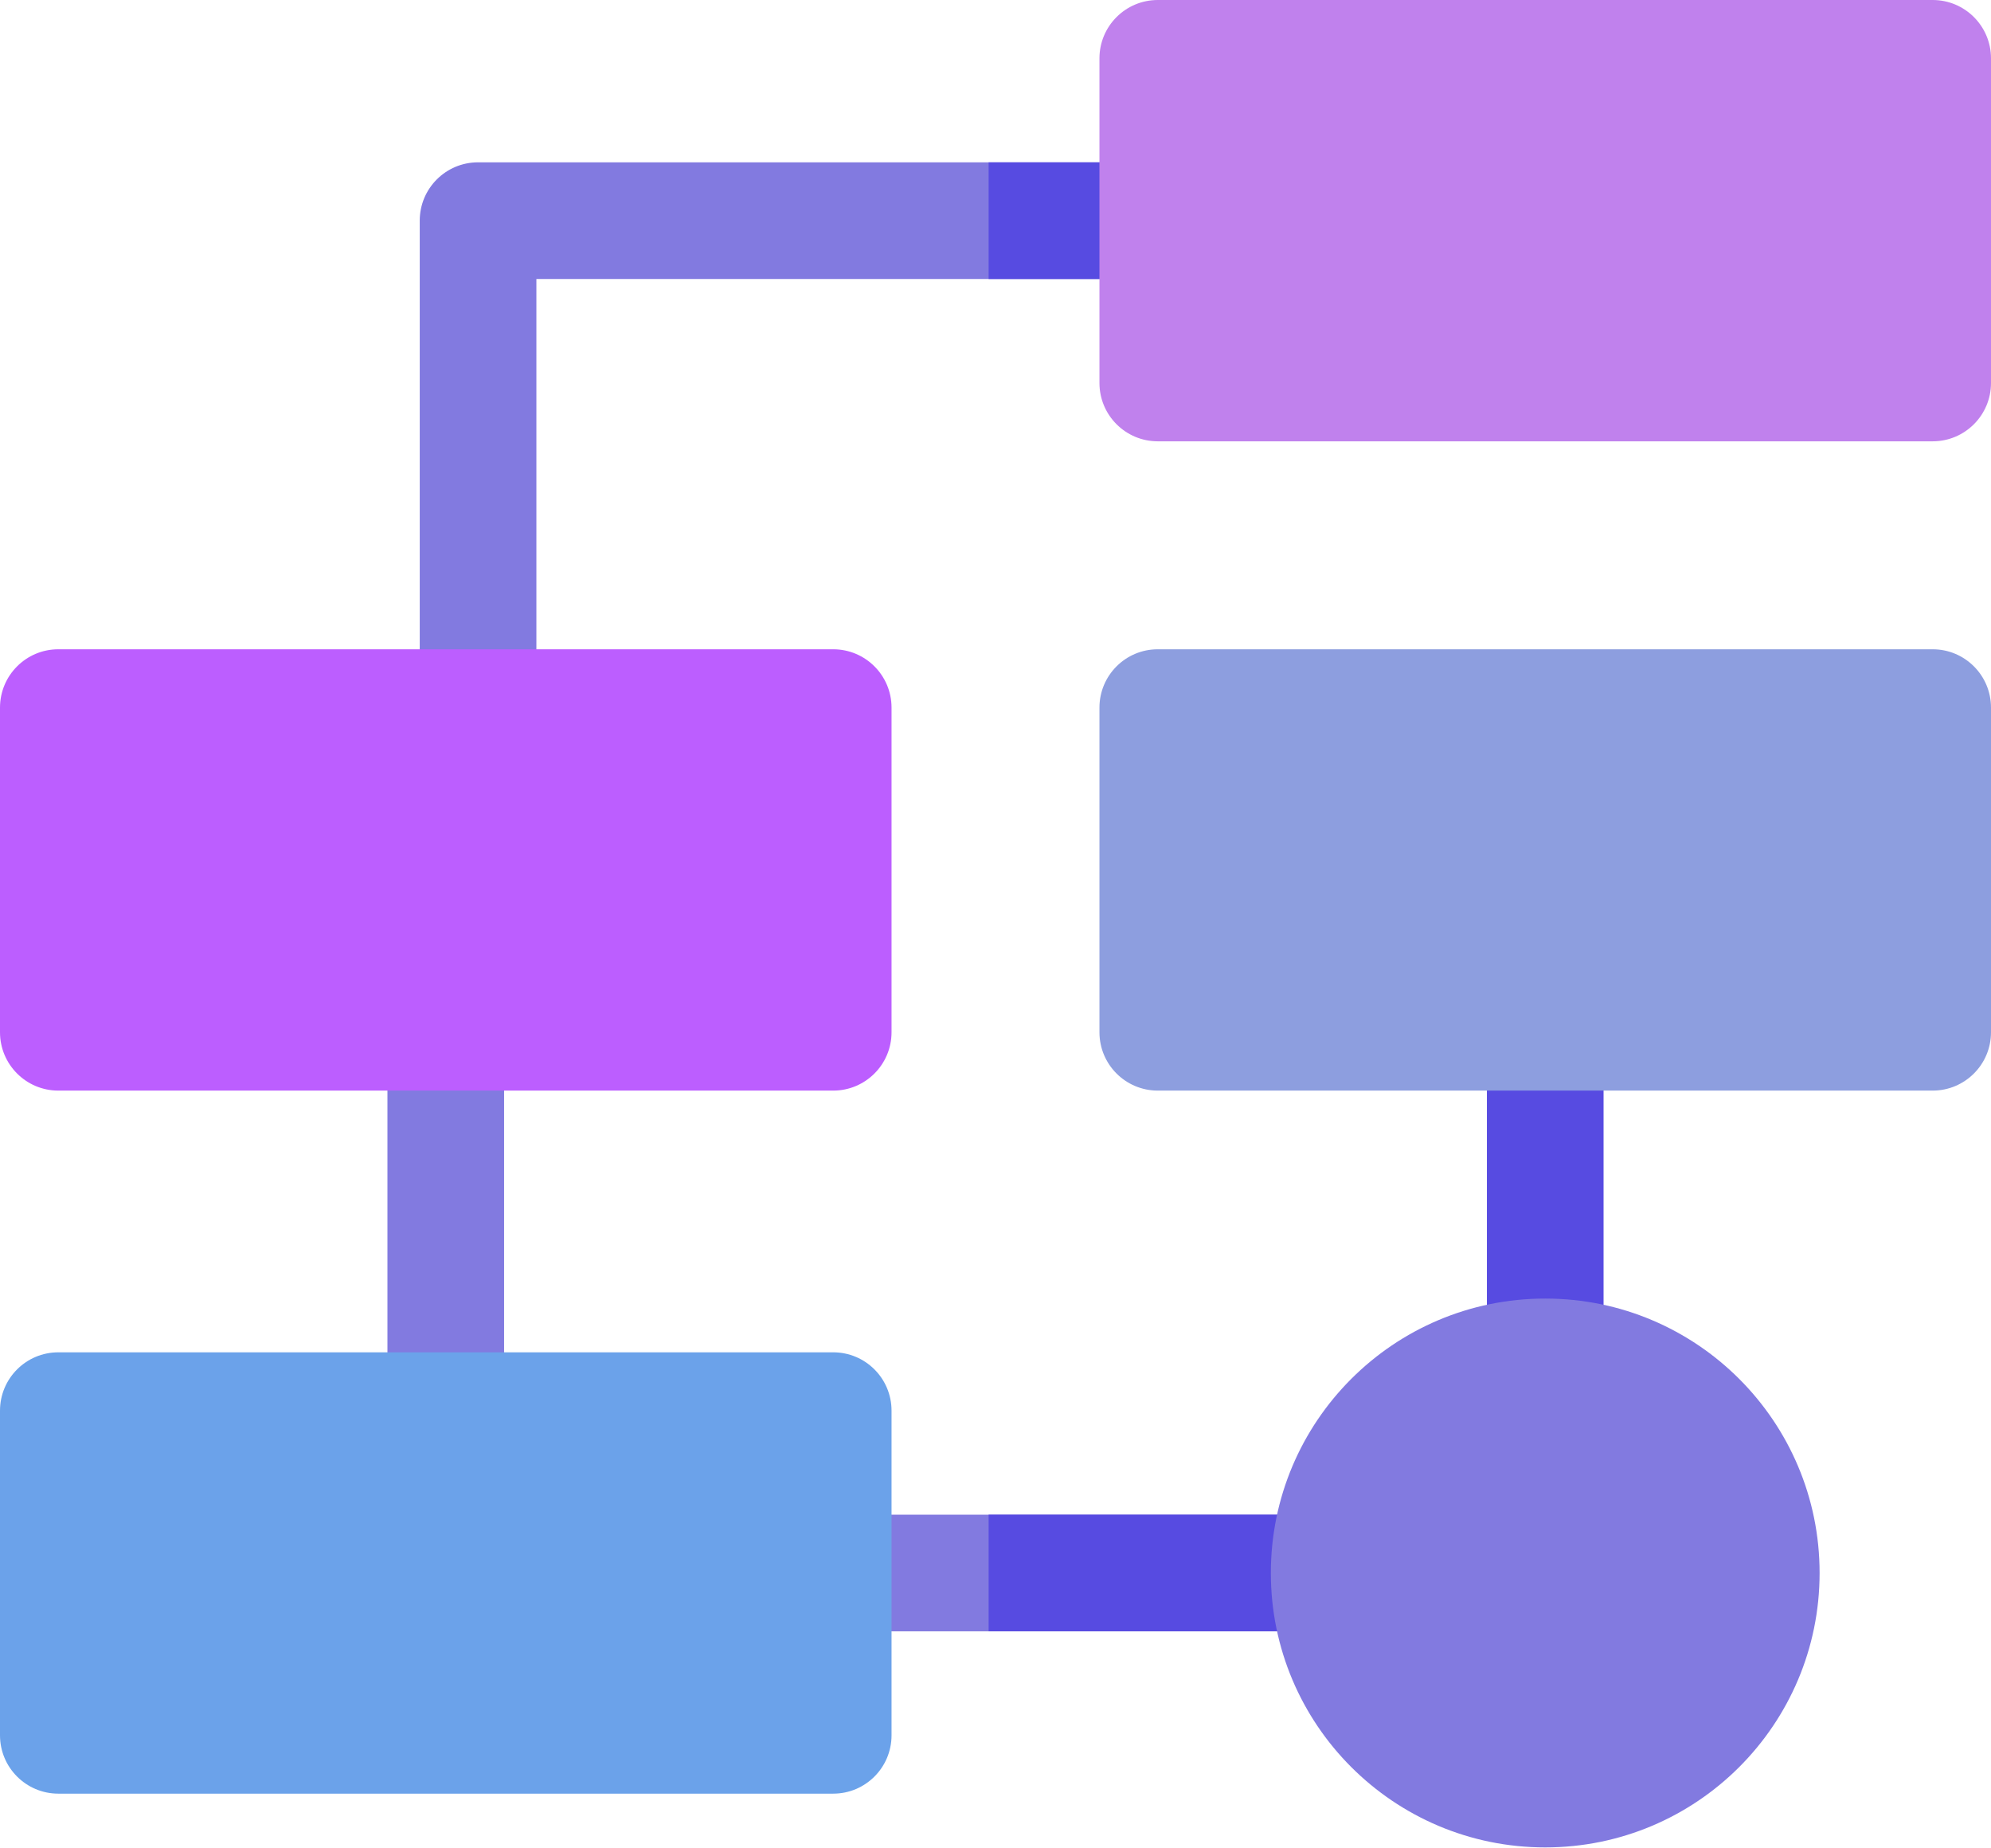
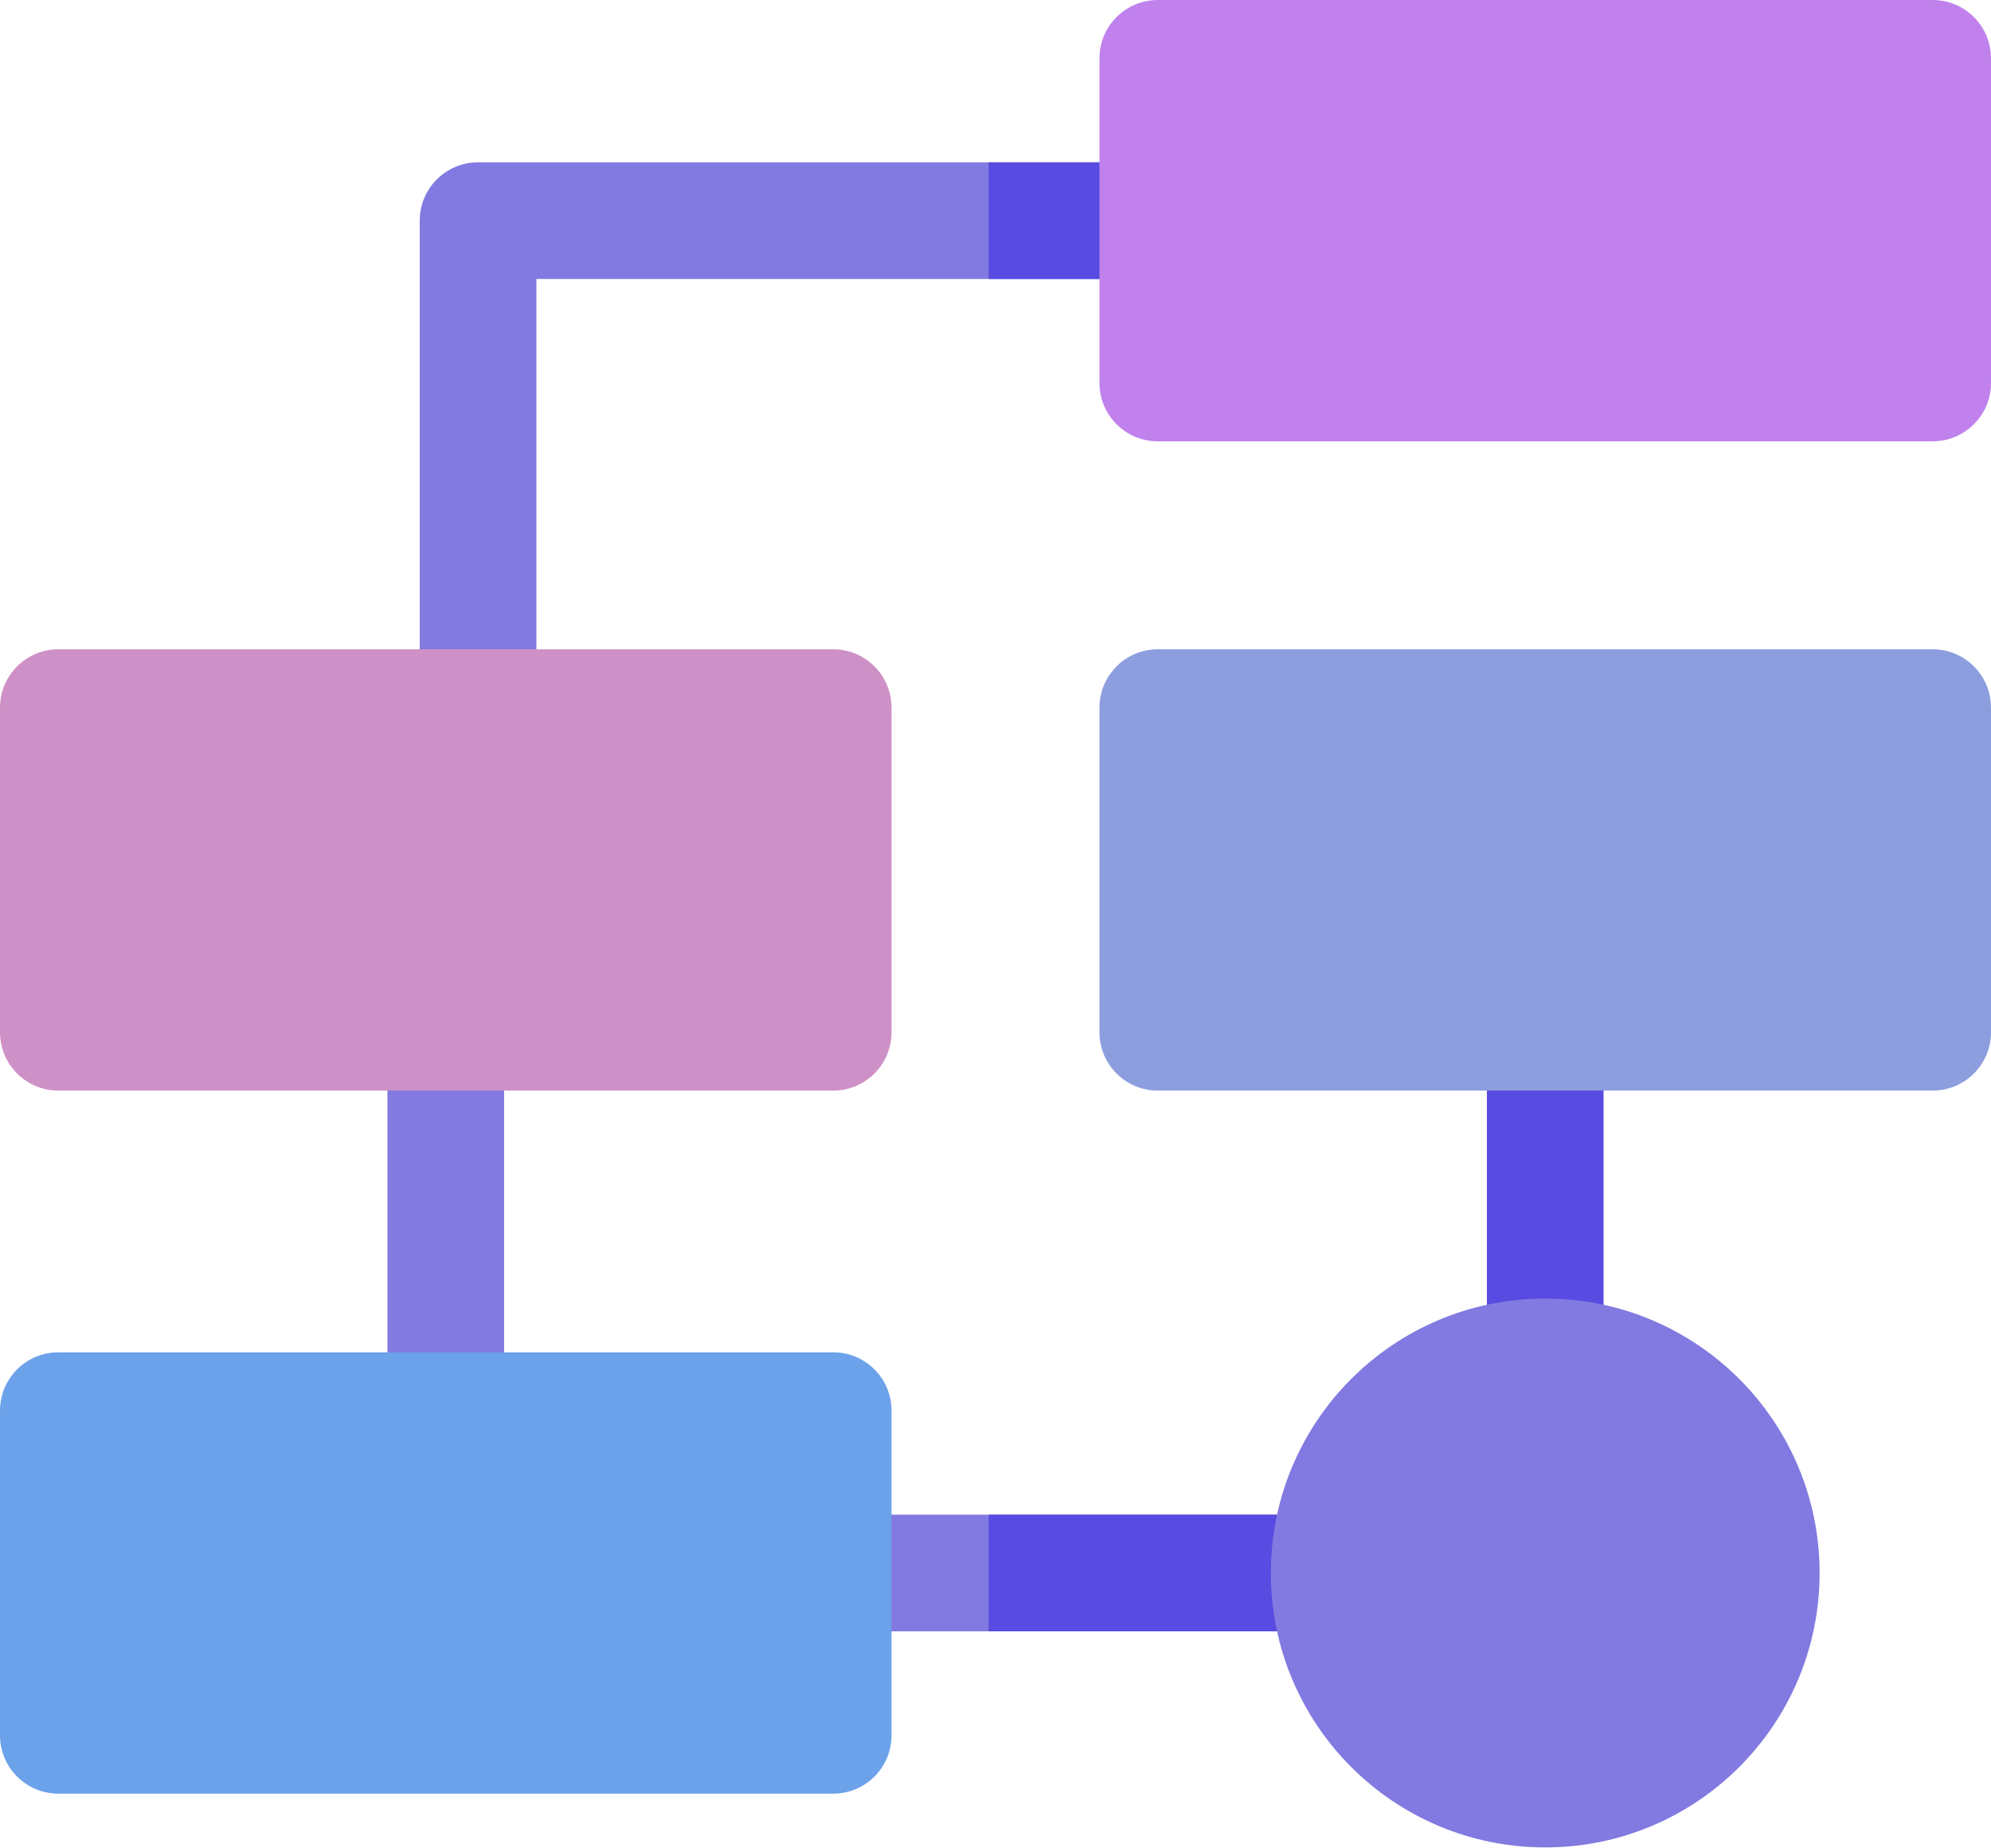
<svg xmlns="http://www.w3.org/2000/svg" width="512" height="474.985" viewBox="0 0 512 474.985">
  <g id="motion" transform="translate(0 -18.508)">
    <g id="Group_1402" data-name="Group 1402" transform="translate(107.938 60.242)">
      <path id="Path_3759" data-name="Path 3759" d="M122.938,205.261a15,15,0,0,1-15-15V75.242a15,15,0,0,1,15-15H292.964a15,15,0,1,1,0,30H137.938V190.261a15,15,0,0,1-15,15Z" transform="translate(-107.938 -60.242)" fill="#827ae0" />
    </g>
    <g id="Group_1403" data-name="Group 1403" transform="translate(99.633 276.426)">
      <path id="Path_3760" data-name="Path 3760" d="M114.633,388.96a15,15,0,0,1-15-15V291.426a15,15,0,0,1,30,0V373.96a15,15,0,0,1-15,15Z" transform="translate(-99.633 -276.426)" fill="#827ae0" />
    </g>
    <g id="Group_1404" data-name="Group 1404" transform="translate(204.47 407.936)">
      <path id="Path_3761" data-name="Path 3761" d="M332.271,437.936H219.47a15,15,0,0,1,0-30h112.8a15,15,0,1,1,0,30Z" transform="translate(-204.47 -407.936)" fill="#827ae0" />
    </g>
    <g id="Group_1405" data-name="Group 1405" transform="translate(382.367 275.234)">
      <path id="Path_3762" data-name="Path 3762" d="M397.367,381.187a15,15,0,0,1-15-15V290.234a15,15,0,1,1,30,0v75.953A15,15,0,0,1,397.367,381.187Z" transform="translate(-382.367 -275.234)" fill="#574be1" />
    </g>
    <path id="Path_3763" data-name="Path 3763" d="M214.266,366.2H15a15,15,0,0,0-15,15V464.67a15,15,0,0,0,15,15H214.266a15,15,0,0,0,15-15V381.2a15,15,0,0,0-15-15Z" transform="translate(0 0)" fill="#6BA2EA" />
-     <path id="Path_3764" data-name="Path 3764" d="M214.266,185.443H15a15,15,0,0,0-15,15v83.468a15,15,0,0,0,15,15H214.266a15,15,0,0,0,15-15V200.443a15,15,0,0,0-15-15Z" transform="translate(0 0)" fill="#bc5eff" />
+     <path id="Path_3764" data-name="Path 3764" d="M214.266,185.443H15a15,15,0,0,0-15,15v83.468a15,15,0,0,0,15,15H214.266a15,15,0,0,0,15-15V200.443a15,15,0,0,0-15-15Z" transform="translate(0 0)" fill="#CE91C7" />
    <path id="Path_3765" data-name="Path 3765" d="M332.271,407.936H254.23v30h78.042a15,15,0,1,0,0-30Z" transform="translate(0 0)" fill="#574be1" />
    <path id="Path_3766" data-name="Path 3766" d="M292.964,60.242H254.23v30h38.734a15,15,0,0,0,0-30Z" transform="translate(0 0)" fill="#574be1" />
    <circle id="Ellipse_331" data-name="Ellipse 331" cx="70.557" cy="70.557" r="70.557" transform="translate(326.81 352.379)" fill="#827ae0" />
    <path id="Path_3767" data-name="Path 3767" d="M497,18.508H297.733a15,15,0,0,0-15,15v83.468a15,15,0,0,0,15,15H497a15,15,0,0,0,15-15V33.508a15,15,0,0,0-15-15Z" transform="translate(0)" fill="#c081ed" />
    <path id="Path_3768" data-name="Path 3768" d="M497,185.443H297.733a15,15,0,0,0-15,15v83.468a15,15,0,0,0,15,15H497a15,15,0,0,0,15-15V200.443a15,15,0,0,0-15-15Z" transform="translate(0 0)" fill="#8D9EDF" />
  </g>
</svg>
